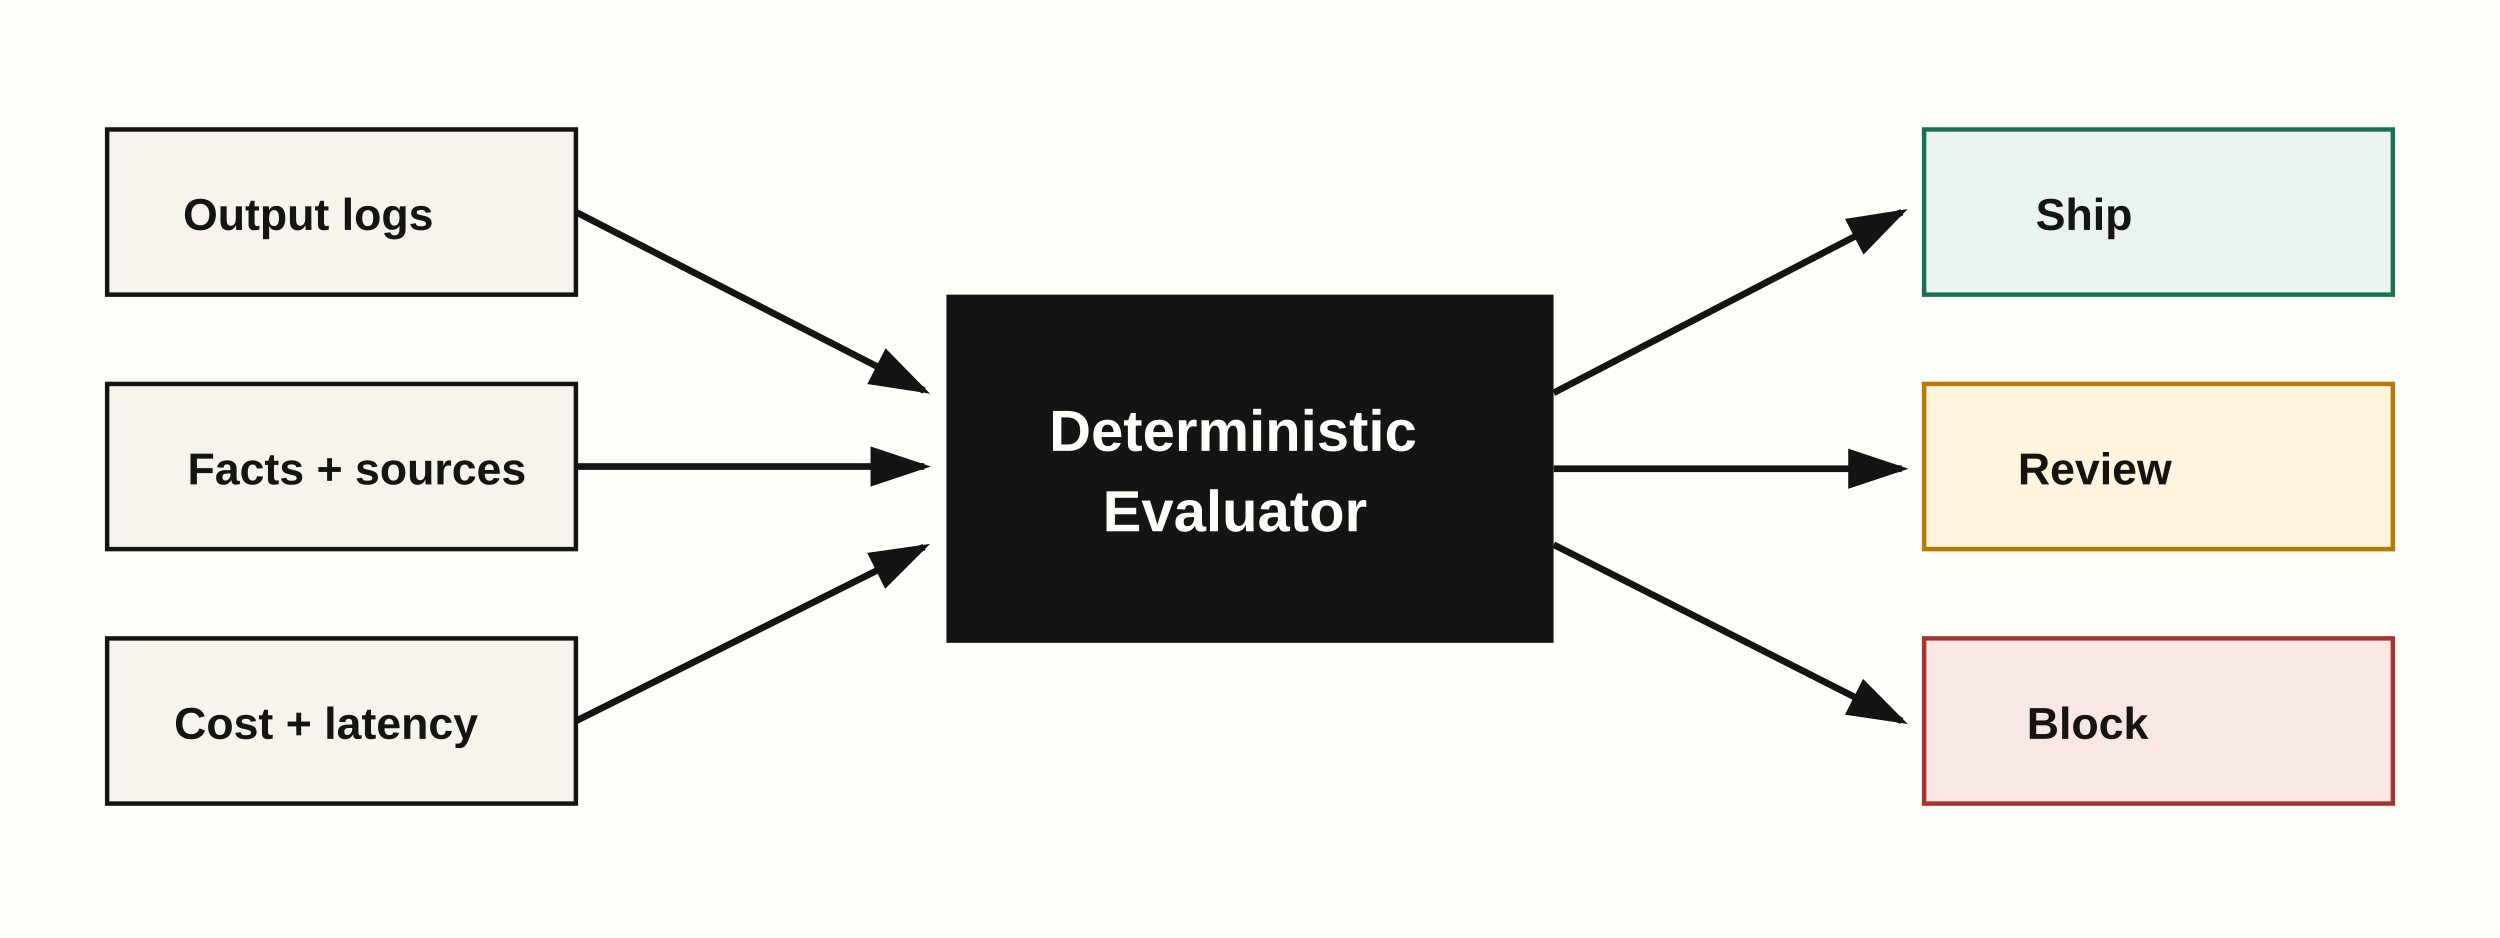
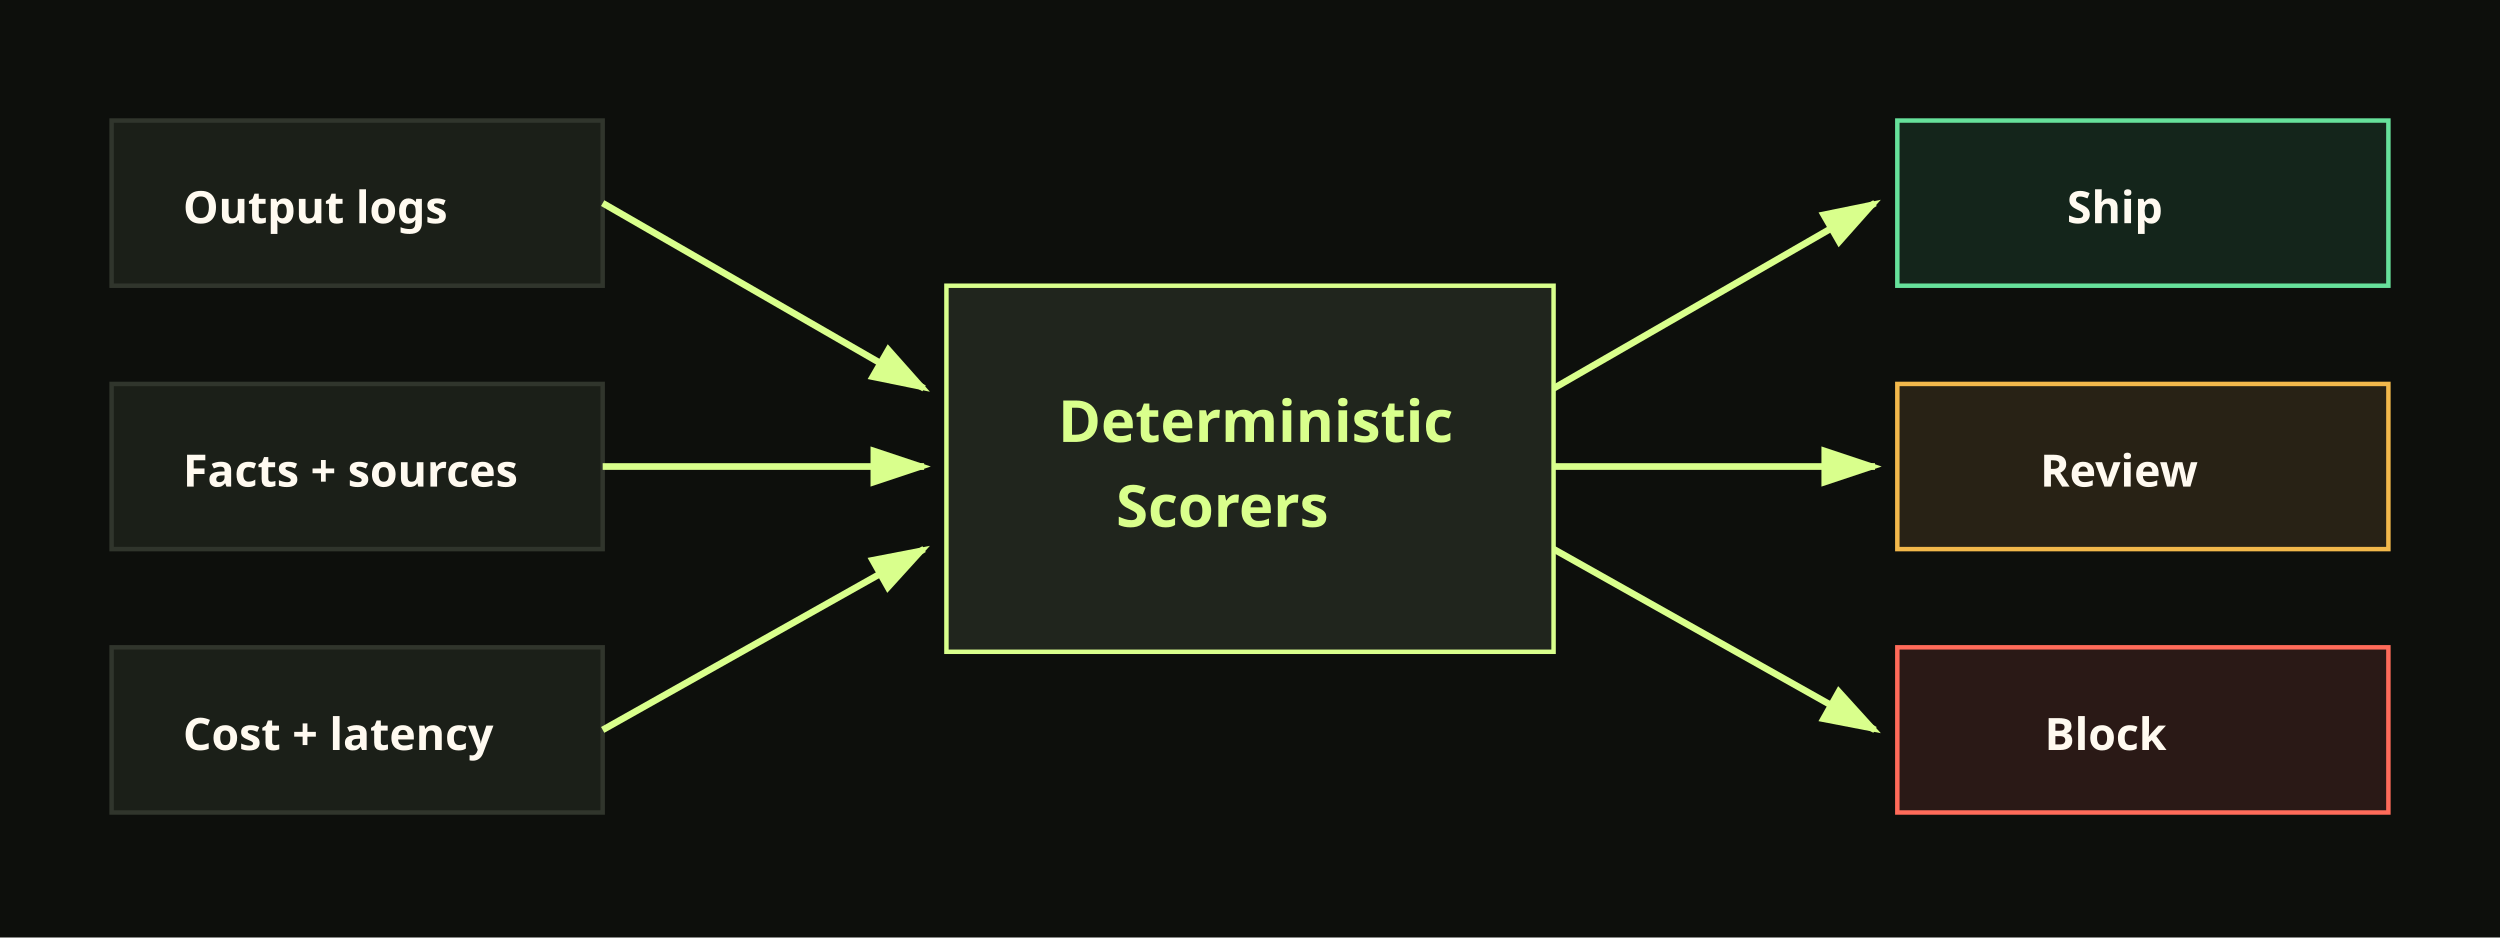
<svg xmlns="http://www.w3.org/2000/svg" width="1120" height="420" viewBox="0 0 1120 420" role="img" aria-labelledby="title desc">
-   <rect width="1120" height="420" fill="#fffefa" />
+   <rect width="1120" height="420" fill="#0d0f0c" />
  <defs>
    <marker id="arrow" markerWidth="10" markerHeight="10" refX="8" refY="3" orient="auto" markerUnits="strokeWidth">
-       <path d="M0,0 L0,6 L9,3 z" fill="#151412" />
+       <path d="M0,0 L0,6 L9,3 z" fill="#d9ff8c" />
    </marker>
  </defs>
-   <g font-family="Arial, sans-serif">
-     <rect x="48" y="58" width="210" height="74" fill="#f7f4ee" stroke="#151412" stroke-width="2" />
-     <rect x="48" y="172" width="210" height="74" fill="#f7f4ee" stroke="#151412" stroke-width="2" />
-     <rect x="48" y="286" width="210" height="74" fill="#f7f4ee" stroke="#151412" stroke-width="2" />
-     <text x="82" y="103" font-size="20" font-weight="700" fill="#151412">Output logs</text>
-     <text x="84" y="217" font-size="20" font-weight="700" fill="#151412">Facts + sources</text>
-     <text x="78" y="331" font-size="20" font-weight="700" fill="#151412">Cost + latency</text>
-     <rect x="424" y="132" width="272" height="156" fill="#151412" />
-     <text x="470" y="202" font-size="26" font-weight="800" fill="#fffefa">Deterministic</text>
-     <text x="494" y="238" font-size="26" font-weight="800" fill="#fffefa">Evaluator</text>
-     <rect x="862" y="58" width="210" height="74" fill="#eaf4ef" stroke="#167351" stroke-width="2" />
-     <rect x="862" y="172" width="210" height="74" fill="#fff4dd" stroke="#b97800" stroke-width="2" />
-     <rect x="862" y="286" width="210" height="74" fill="#f8e7e5" stroke="#a6342f" stroke-width="2" />
-     <text x="912" y="103" font-size="20" font-weight="700" fill="#151412">Ship</text>
-     <text x="904" y="217" font-size="20" font-weight="700" fill="#151412">Review</text>
-     <text x="908" y="331" font-size="20" font-weight="700" fill="#151412">Block</text>
-     <line x1="258" y1="95" x2="414" y2="175" stroke="#151412" stroke-width="3" marker-end="url(#arrow)" />
-     <line x1="258" y1="209" x2="414" y2="209" stroke="#151412" stroke-width="3" marker-end="url(#arrow)" />
-     <line x1="258" y1="323" x2="414" y2="245" stroke="#151412" stroke-width="3" marker-end="url(#arrow)" />
-     <line x1="696" y1="176" x2="852" y2="95" stroke="#151412" stroke-width="3" marker-end="url(#arrow)" />
-     <line x1="696" y1="210" x2="852" y2="210" stroke="#151412" stroke-width="3" marker-end="url(#arrow)" />
-     <line x1="696" y1="244" x2="852" y2="323" stroke="#151412" stroke-width="3" marker-end="url(#arrow)" />
+   <g font-family="Avenir Next, Segoe UI, sans-serif">
+     <rect x="50" y="54" width="220" height="74" fill="#1b1f18" stroke="#30352c" stroke-width="2" />
+     <rect x="50" y="172" width="220" height="74" fill="#1b1f18" stroke="#30352c" stroke-width="2" />
+     <rect x="50" y="290" width="220" height="74" fill="#1b1f18" stroke="#30352c" stroke-width="2" />
+     <text x="82" y="100" font-size="20" font-weight="800" fill="#fffaf0">Output logs</text>
+     <text x="82" y="218" font-size="20" font-weight="800" fill="#fffaf0">Facts + sources</text>
+     <text x="82" y="336" font-size="20" font-weight="800" fill="#fffaf0">Cost + latency</text>
+     <rect x="424" y="128" width="272" height="164" fill="#20251d" stroke="#d9ff8c" stroke-width="2" />
+     <text x="474" y="198" font-size="26" font-weight="900" fill="#d9ff8c">Deterministic</text>
+     <text x="500" y="236" font-size="26" font-weight="900" fill="#d9ff8c">Scorers</text>
+     <rect x="850" y="54" width="220" height="74" fill="#14251b" stroke="#66e19b" stroke-width="2" />
+     <rect x="850" y="172" width="220" height="74" fill="#282215" stroke="#f2b84b" stroke-width="2" />
+     <rect x="850" y="290" width="220" height="74" fill="#2a1916" stroke="#ff6b5a" stroke-width="2" />
+     <text x="926" y="100" font-size="20" font-weight="900" fill="#fffaf0">Ship</text>
+     <text x="914" y="218" font-size="20" font-weight="900" fill="#fffaf0">Review</text>
+     <text x="916" y="336" font-size="20" font-weight="900" fill="#fffaf0">Block</text>
+     <line x1="270" y1="91" x2="414" y2="174" stroke="#d9ff8c" stroke-width="3" marker-end="url(#arrow)" />
+     <line x1="270" y1="209" x2="414" y2="209" stroke="#d9ff8c" stroke-width="3" marker-end="url(#arrow)" />
+     <line x1="270" y1="327" x2="414" y2="246" stroke="#d9ff8c" stroke-width="3" marker-end="url(#arrow)" />
+     <line x1="696" y1="174" x2="840" y2="91" stroke="#d9ff8c" stroke-width="3" marker-end="url(#arrow)" />
+     <line x1="696" y1="209" x2="840" y2="209" stroke="#d9ff8c" stroke-width="3" marker-end="url(#arrow)" />
+     <line x1="696" y1="246" x2="840" y2="327" stroke="#d9ff8c" stroke-width="3" marker-end="url(#arrow)" />
  </g>
</svg>
